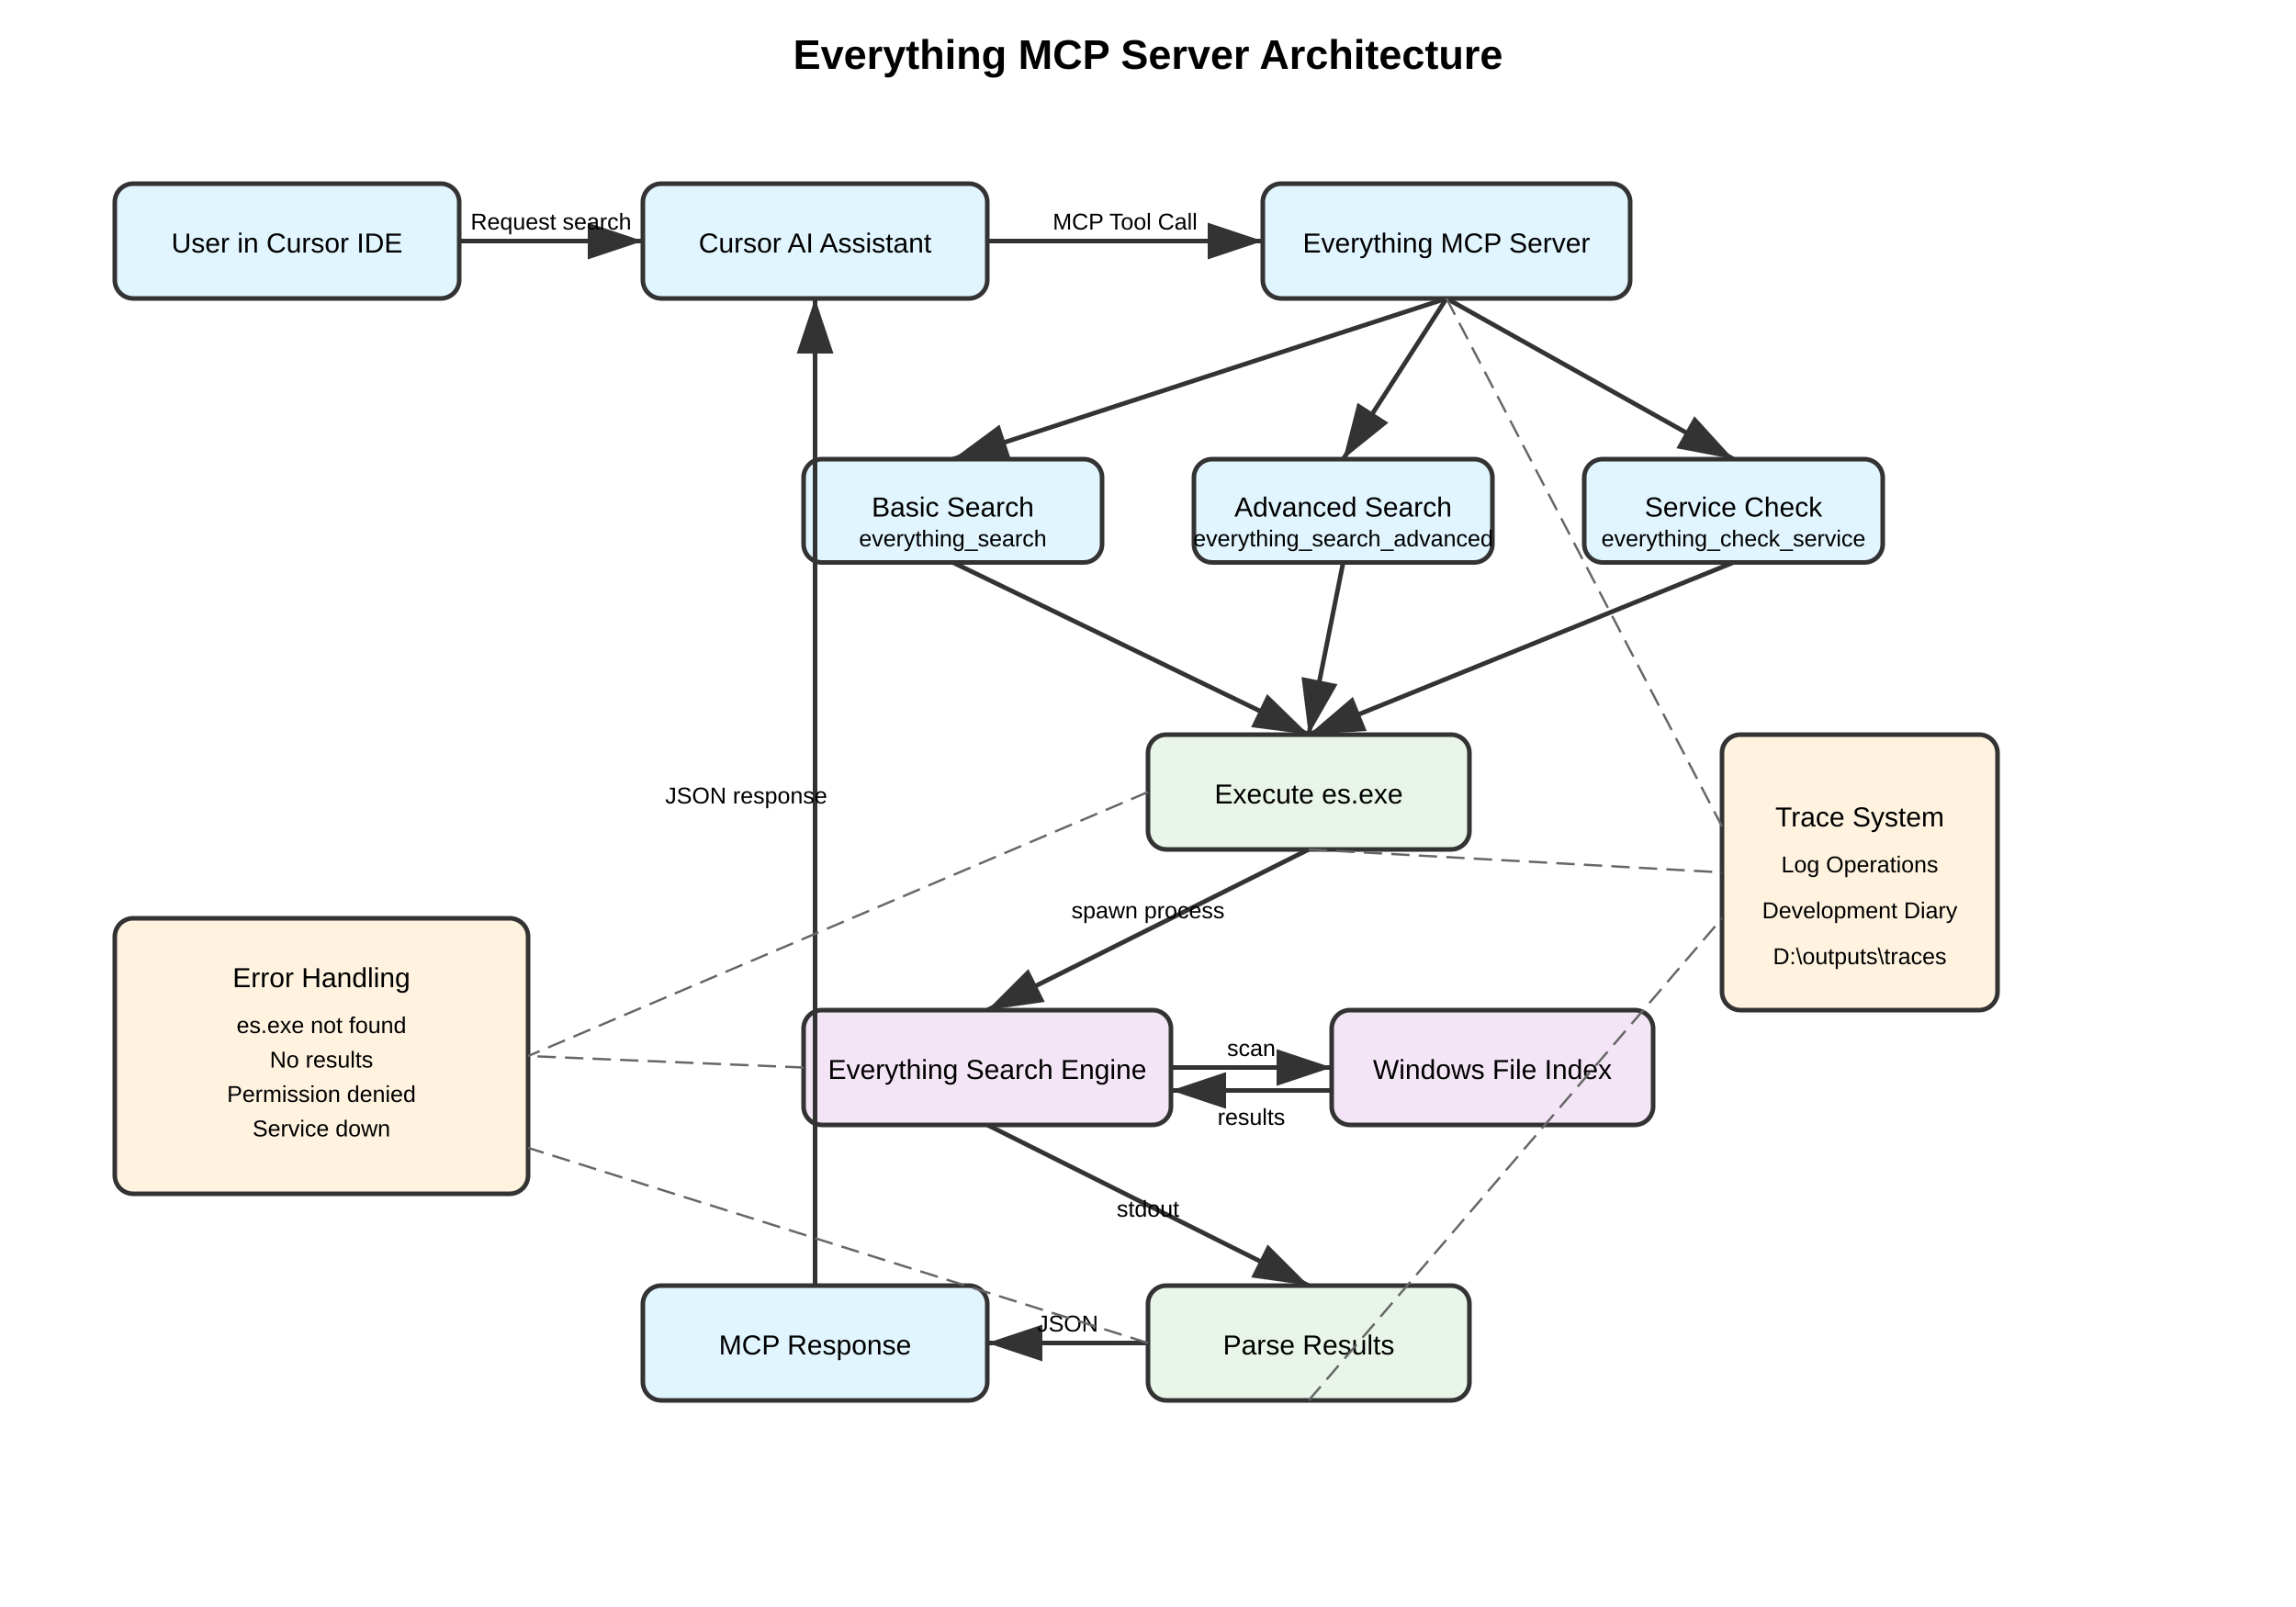
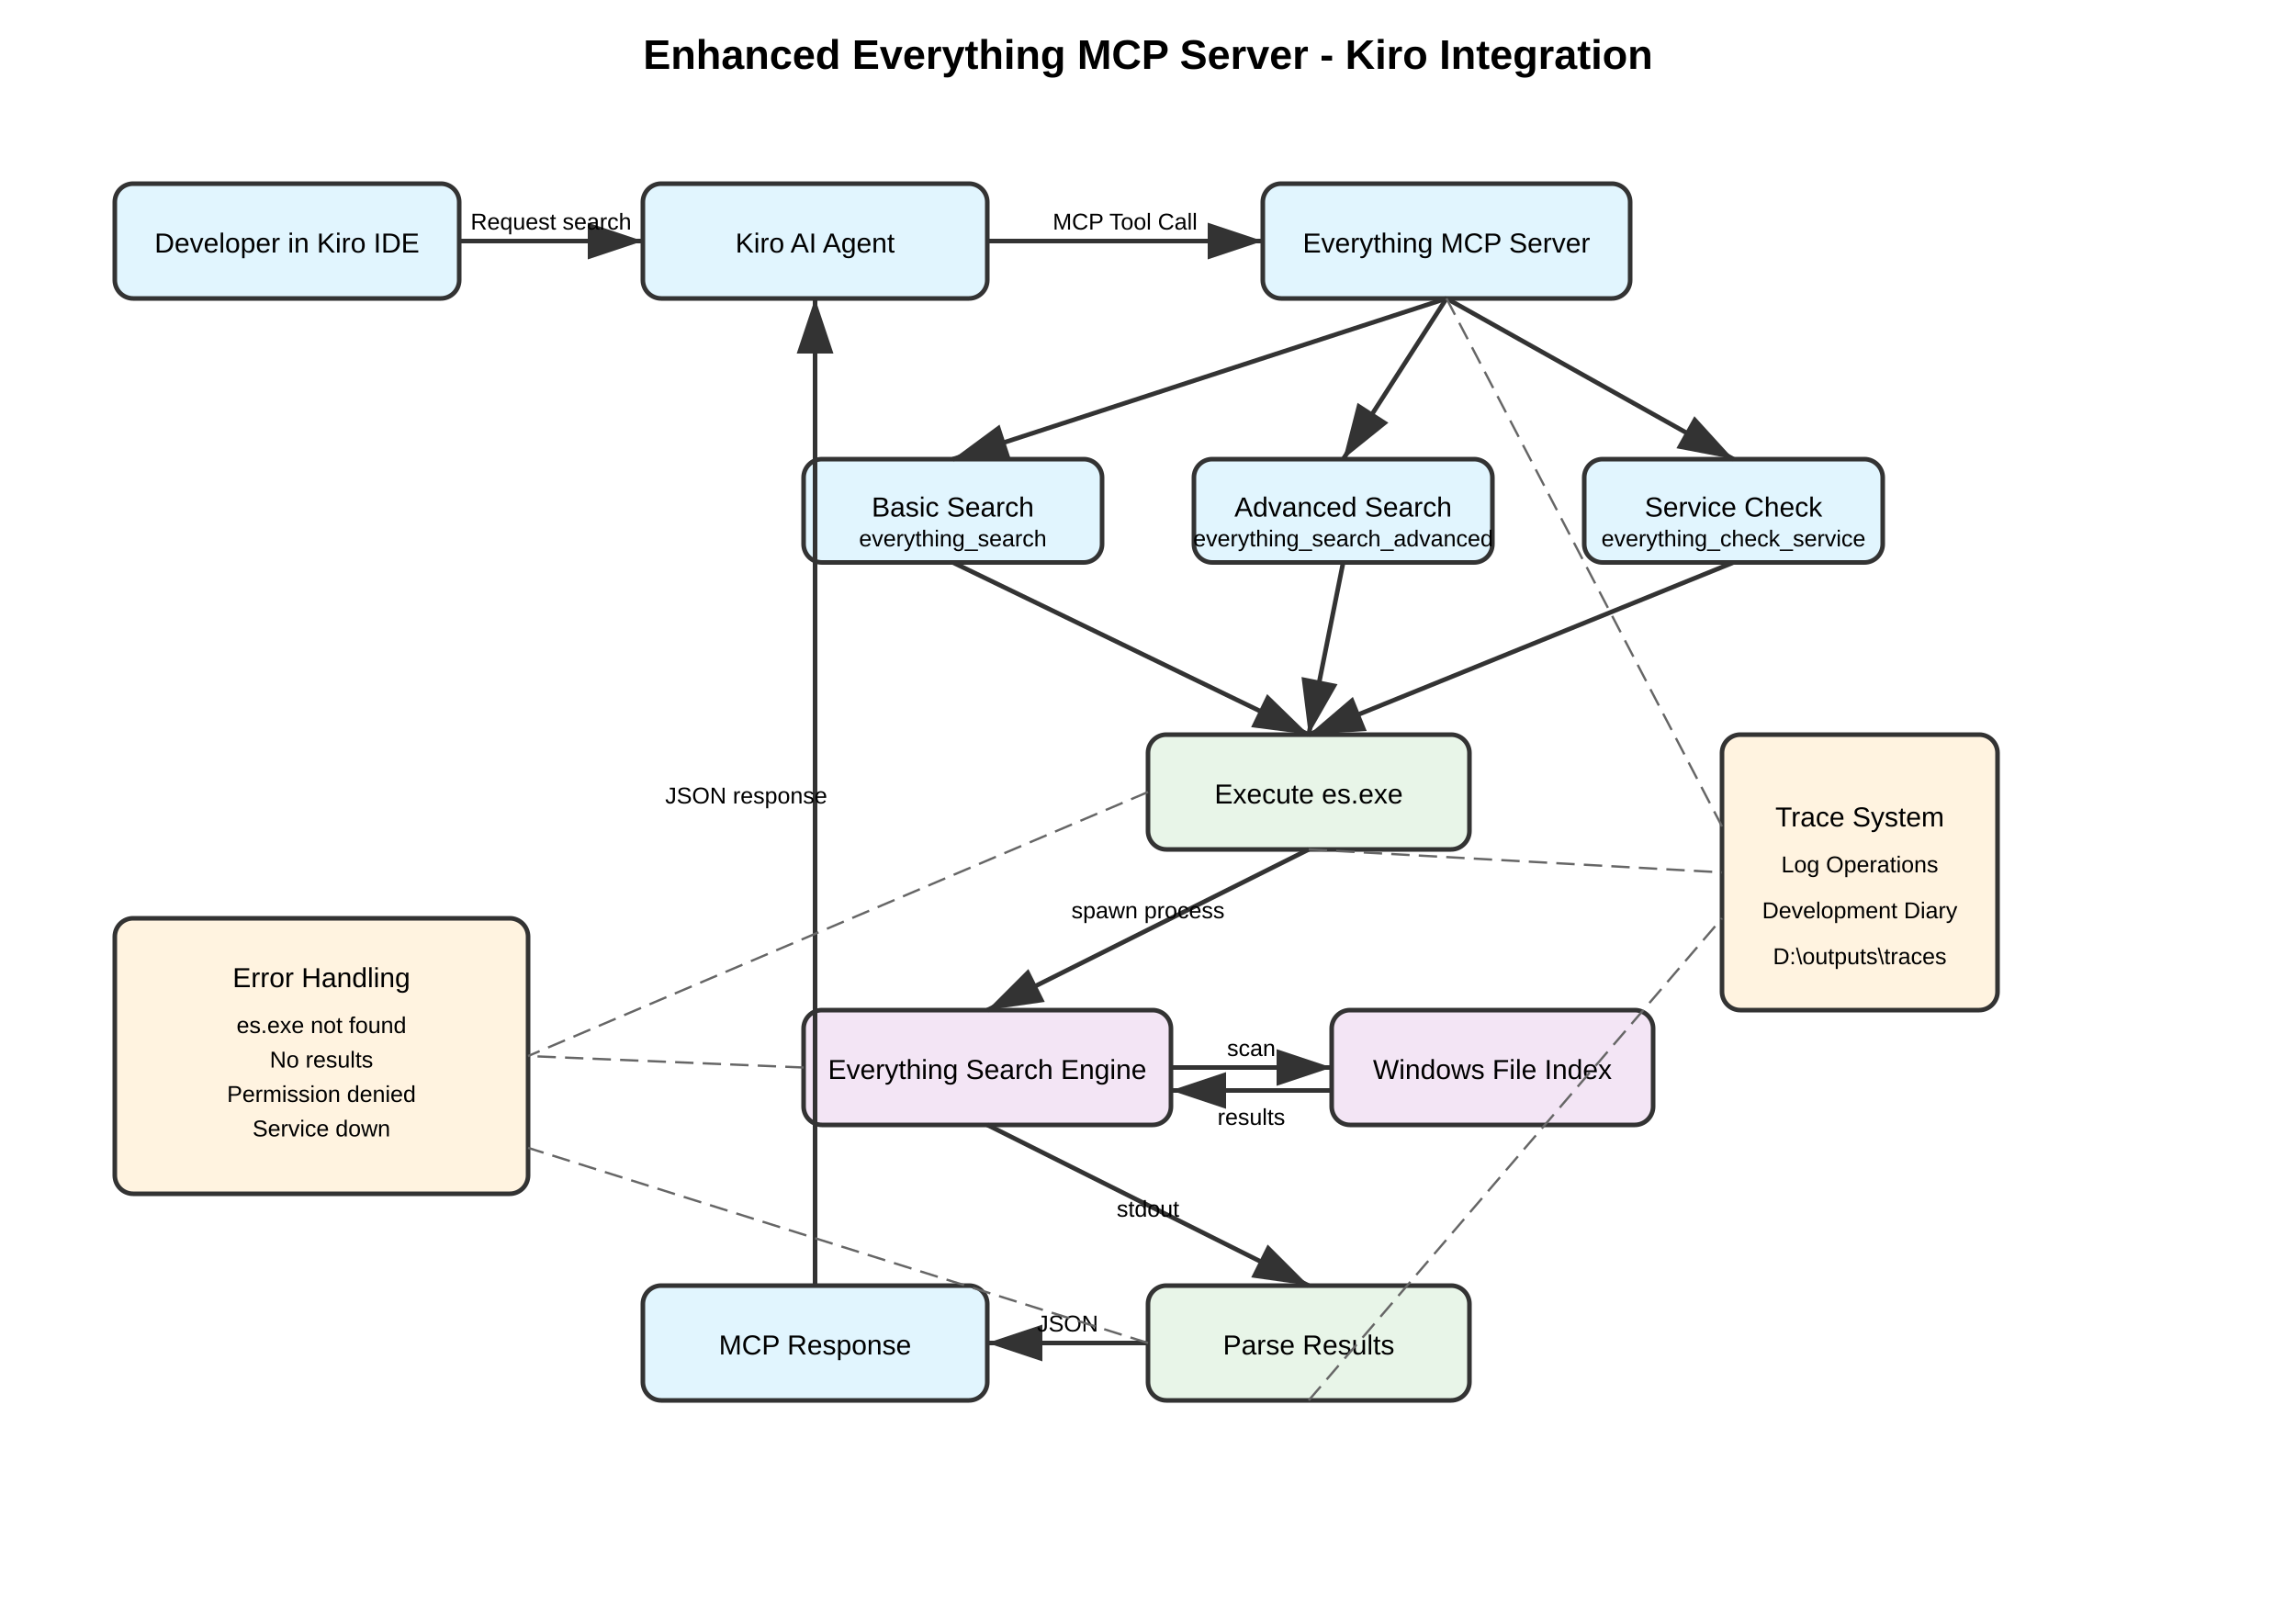
<svg xmlns="http://www.w3.org/2000/svg" viewBox="0 0 1000 700">
  <defs>
    <style>
      .node { fill: #e1f5fe; stroke: #333; stroke-width: 2; rx: 8; }
      .process { fill: #e8f5e8; stroke: #333; stroke-width: 2; rx: 8; }
      .engine { fill: #f3e5f5; stroke: #333; stroke-width: 2; rx: 8; }
      .trace { fill: #fff3e0; stroke: #333; stroke-width: 2; rx: 8; }
      .arrow { stroke: #333; stroke-width: 2; fill: none; marker-end: url(#arrowhead); }
      .dashed { stroke-dasharray: 8,4; stroke: #666; }
      .text { font-family: 'Segoe UI', Arial, sans-serif; font-size: 12px; text-anchor: middle; }
      .title { font-family: 'Segoe UI', Arial, sans-serif; font-size: 18px; font-weight: bold; text-anchor: middle; }
      .small { font-size: 10px; }
    </style>
    <marker id="arrowhead" markerWidth="12" markerHeight="8" refX="12" refY="4" orient="auto">
      <polygon points="0 0, 12 4, 0 8" fill="#333" />
    </marker>
  </defs>
-   <text x="500" y="30" class="title">Everything MCP Server Architecture</text>
+   <text x="500" y="30" class="title">Enhanced Everything MCP Server - Kiro Integration</text>
  <rect class="node" x="50" y="80" width="150" height="50" />
-   <text x="125" y="110" class="text">User in Cursor IDE</text>
+   <text x="125" y="110" class="text">Developer in Kiro IDE</text>
  <rect class="node" x="280" y="80" width="150" height="50" />
-   <text x="355" y="110" class="text">Cursor AI Assistant</text>
+   <text x="355" y="110" class="text">Kiro AI Agent</text>
  <rect class="node" x="550" y="80" width="160" height="50" />
  <text x="630" y="110" class="text">Everything MCP Server</text>
  <rect class="node" x="350" y="200" width="130" height="45" />
  <text x="415" y="225" class="text">Basic Search</text>
  <text x="415" y="238" class="text small">everything_search</text>
  <rect class="node" x="520" y="200" width="130" height="45" />
  <text x="585" y="225" class="text">Advanced Search</text>
  <text x="585" y="238" class="text small">everything_search_advanced</text>
  <rect class="node" x="690" y="200" width="130" height="45" />
  <text x="755" y="225" class="text">Service Check</text>
  <text x="755" y="238" class="text small">everything_check_service</text>
  <rect class="process" x="500" y="320" width="140" height="50" />
  <text x="570" y="350" class="text">Execute es.exe</text>
  <rect class="engine" x="350" y="440" width="160" height="50" />
  <text x="430" y="470" class="text">Everything Search Engine</text>
  <rect class="engine" x="580" y="440" width="140" height="50" />
  <text x="650" y="470" class="text">Windows File Index</text>
  <rect class="process" x="500" y="560" width="140" height="50" />
  <text x="570" y="590" class="text">Parse Results</text>
  <rect class="trace" x="750" y="320" width="120" height="120" />
  <text x="810" y="360" class="text">Trace System</text>
  <text x="810" y="380" class="text small">Log Operations</text>
  <text x="810" y="400" class="text small">Development Diary</text>
  <text x="810" y="420" class="text small">D:\outputs\traces</text>
  <rect class="node" x="280" y="560" width="150" height="50" />
  <text x="355" y="590" class="text">MCP Response</text>
  <line class="arrow" x1="200" y1="105" x2="280" y2="105" />
  <text x="240" y="100" class="text small">Request search</text>
  <line class="arrow" x1="430" y1="105" x2="550" y2="105" />
  <text x="490" y="100" class="text small">MCP Tool Call</text>
  <line class="arrow" x1="630" y1="130" x2="415" y2="200" />
  <line class="arrow" x1="630" y1="130" x2="585" y2="200" />
  <line class="arrow" x1="630" y1="130" x2="755" y2="200" />
  <line class="arrow" x1="415" y1="245" x2="570" y2="320" />
  <line class="arrow" x1="585" y1="245" x2="570" y2="320" />
  <line class="arrow" x1="755" y1="245" x2="570" y2="320" />
  <line class="arrow" x1="570" y1="370" x2="430" y2="440" />
  <text x="500" y="400" class="text small">spawn process</text>
  <line class="arrow" x1="510" y1="465" x2="580" y2="465" />
  <text x="545" y="460" class="text small">scan</text>
  <line class="arrow" x1="580" y1="475" x2="510" y2="475" />
  <text x="545" y="490" class="text small">results</text>
  <line class="arrow" x1="430" y1="490" x2="570" y2="560" />
  <text x="500" y="530" class="text small">stdout</text>
  <line class="arrow" x1="500" y1="585" x2="430" y2="585" />
  <text x="465" y="580" class="text small">JSON</text>
  <line class="arrow" x1="355" y1="560" x2="355" y2="130" />
  <text x="325" y="350" class="text small">JSON response</text>
  <line class="dashed" x1="630" y1="130" x2="750" y2="360" />
  <line class="dashed" x1="570" y1="370" x2="750" y2="380" />
  <line class="dashed" x1="570" y1="610" x2="750" y2="400" />
  <rect class="trace" x="50" y="400" width="180" height="120" />
  <text x="140" y="430" class="text">Error Handling</text>
  <text x="140" y="450" class="text small">es.exe not found</text>
  <text x="140" y="465" class="text small">No results</text>
  <text x="140" y="480" class="text small">Permission denied</text>
  <text x="140" y="495" class="text small">Service down</text>
  <line class="dashed" x1="500" y1="345" x2="230" y2="460" />
  <line class="dashed" x1="350" y1="465" x2="230" y2="460" />
  <line class="dashed" x1="500" y1="585" x2="230" y2="500" />
</svg>
